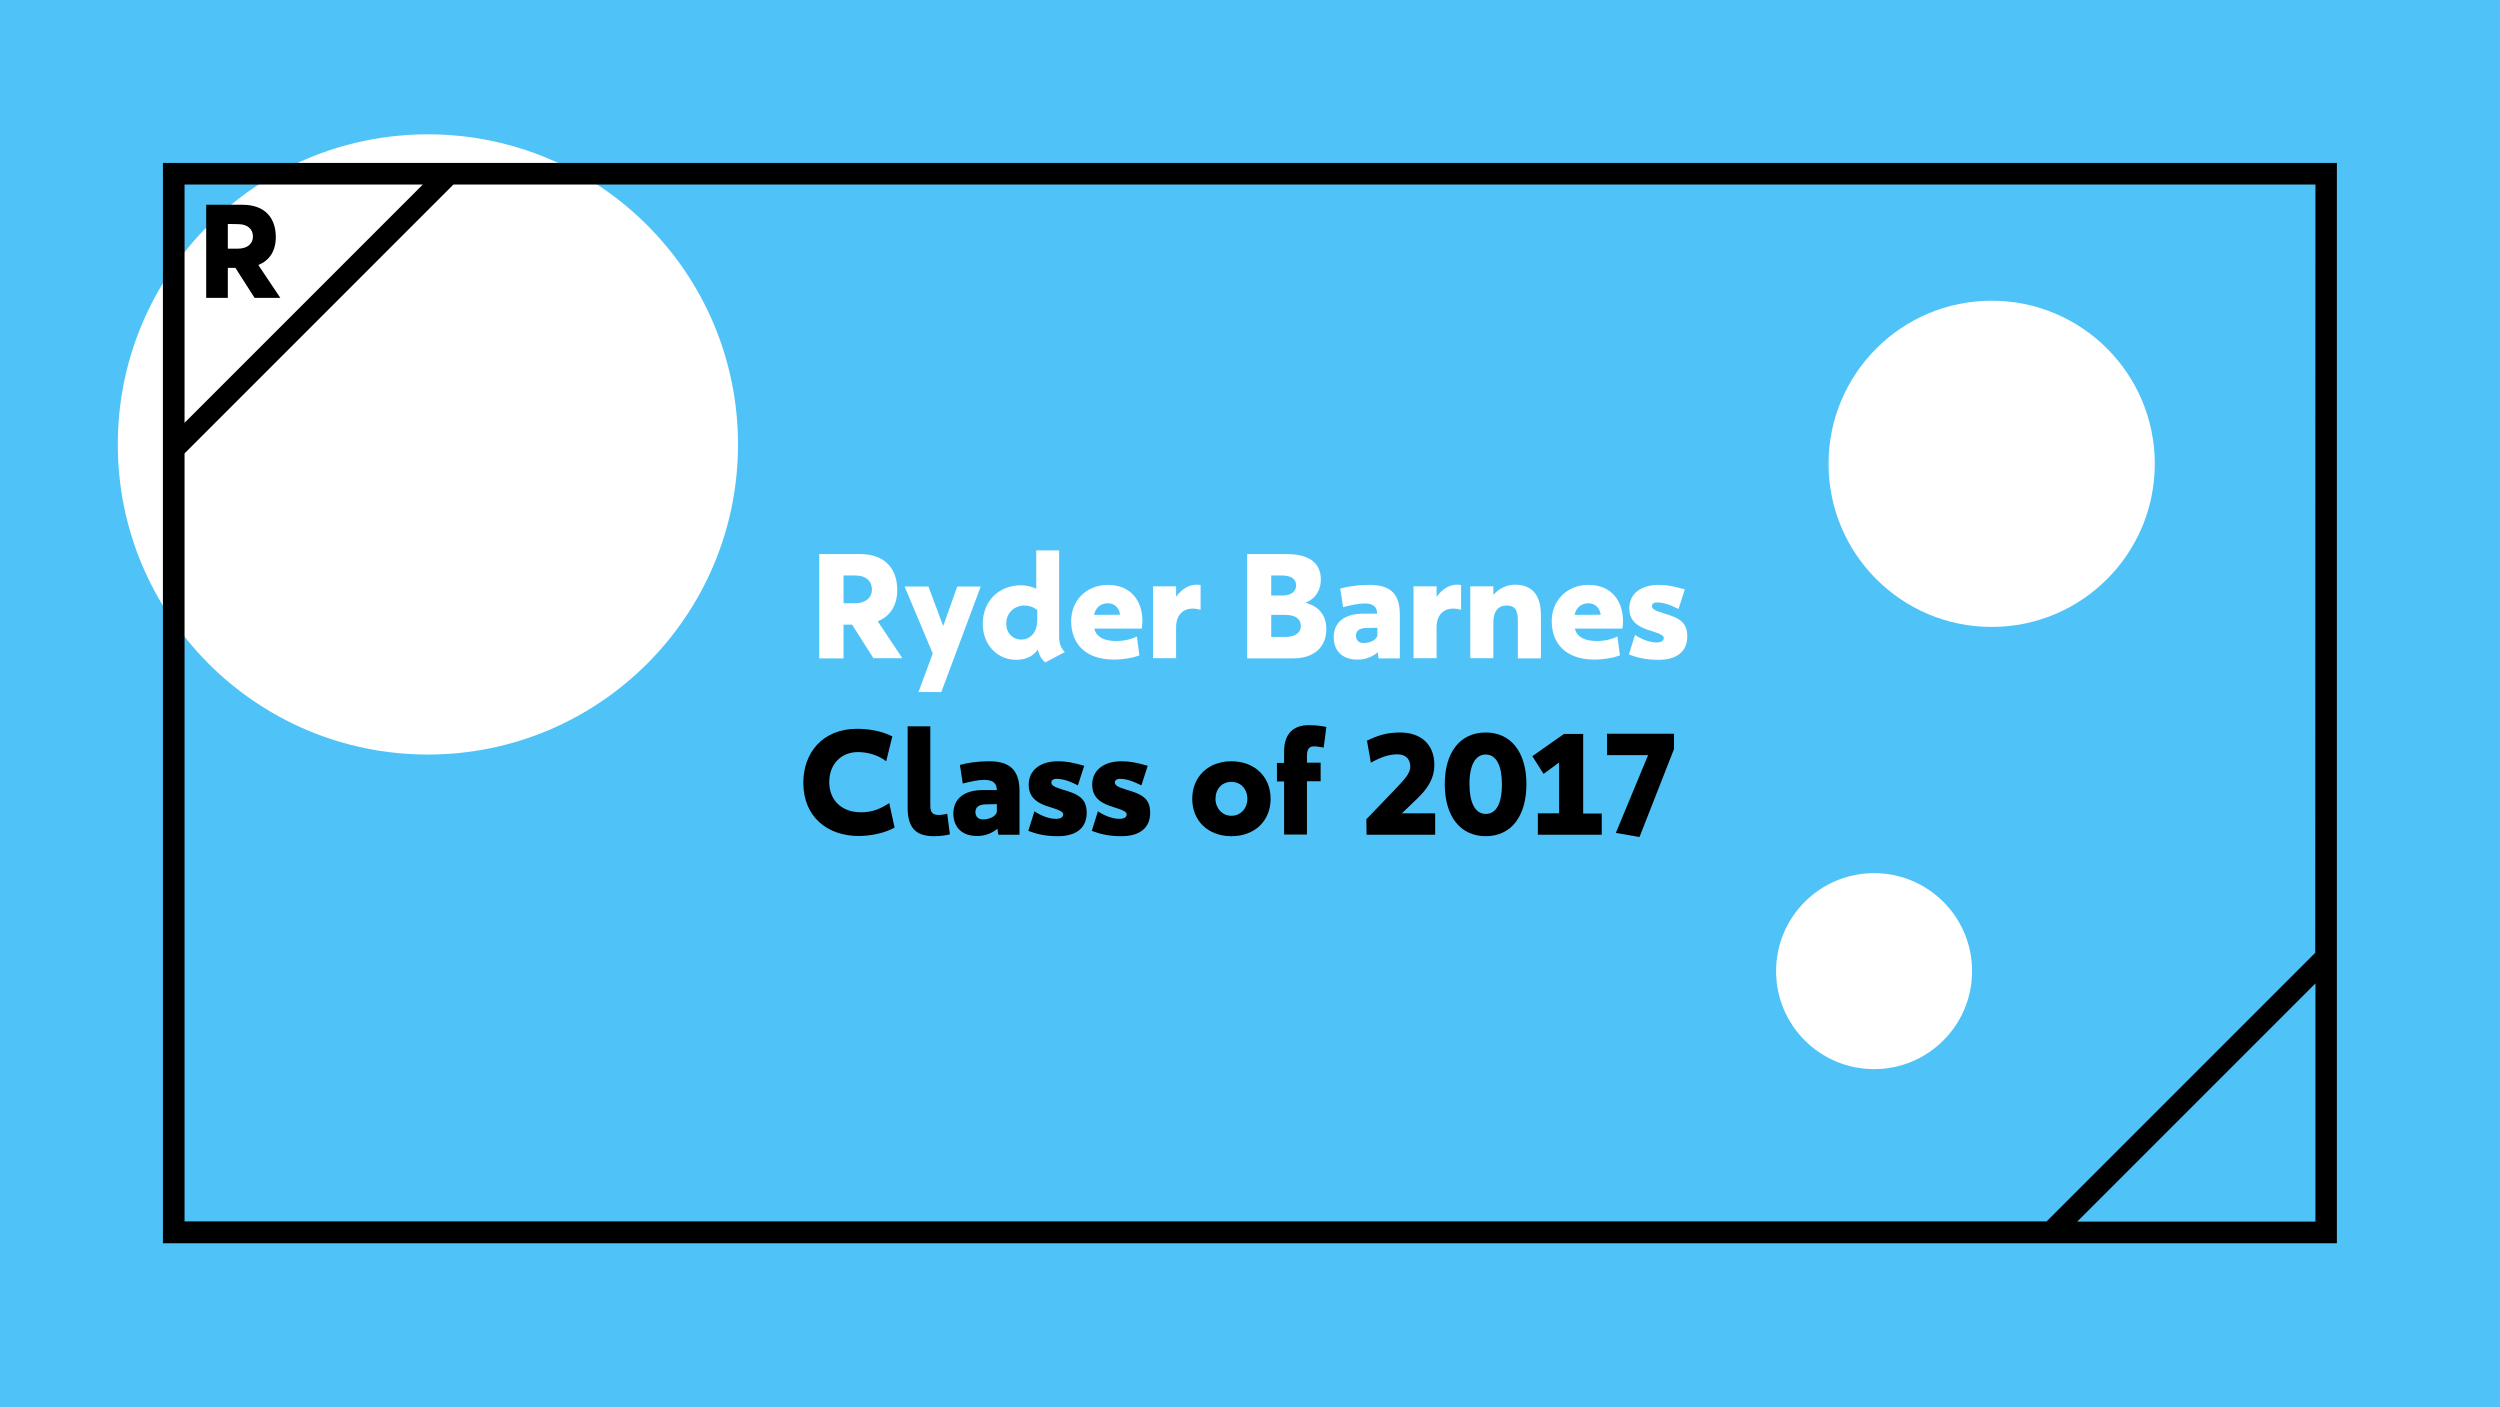
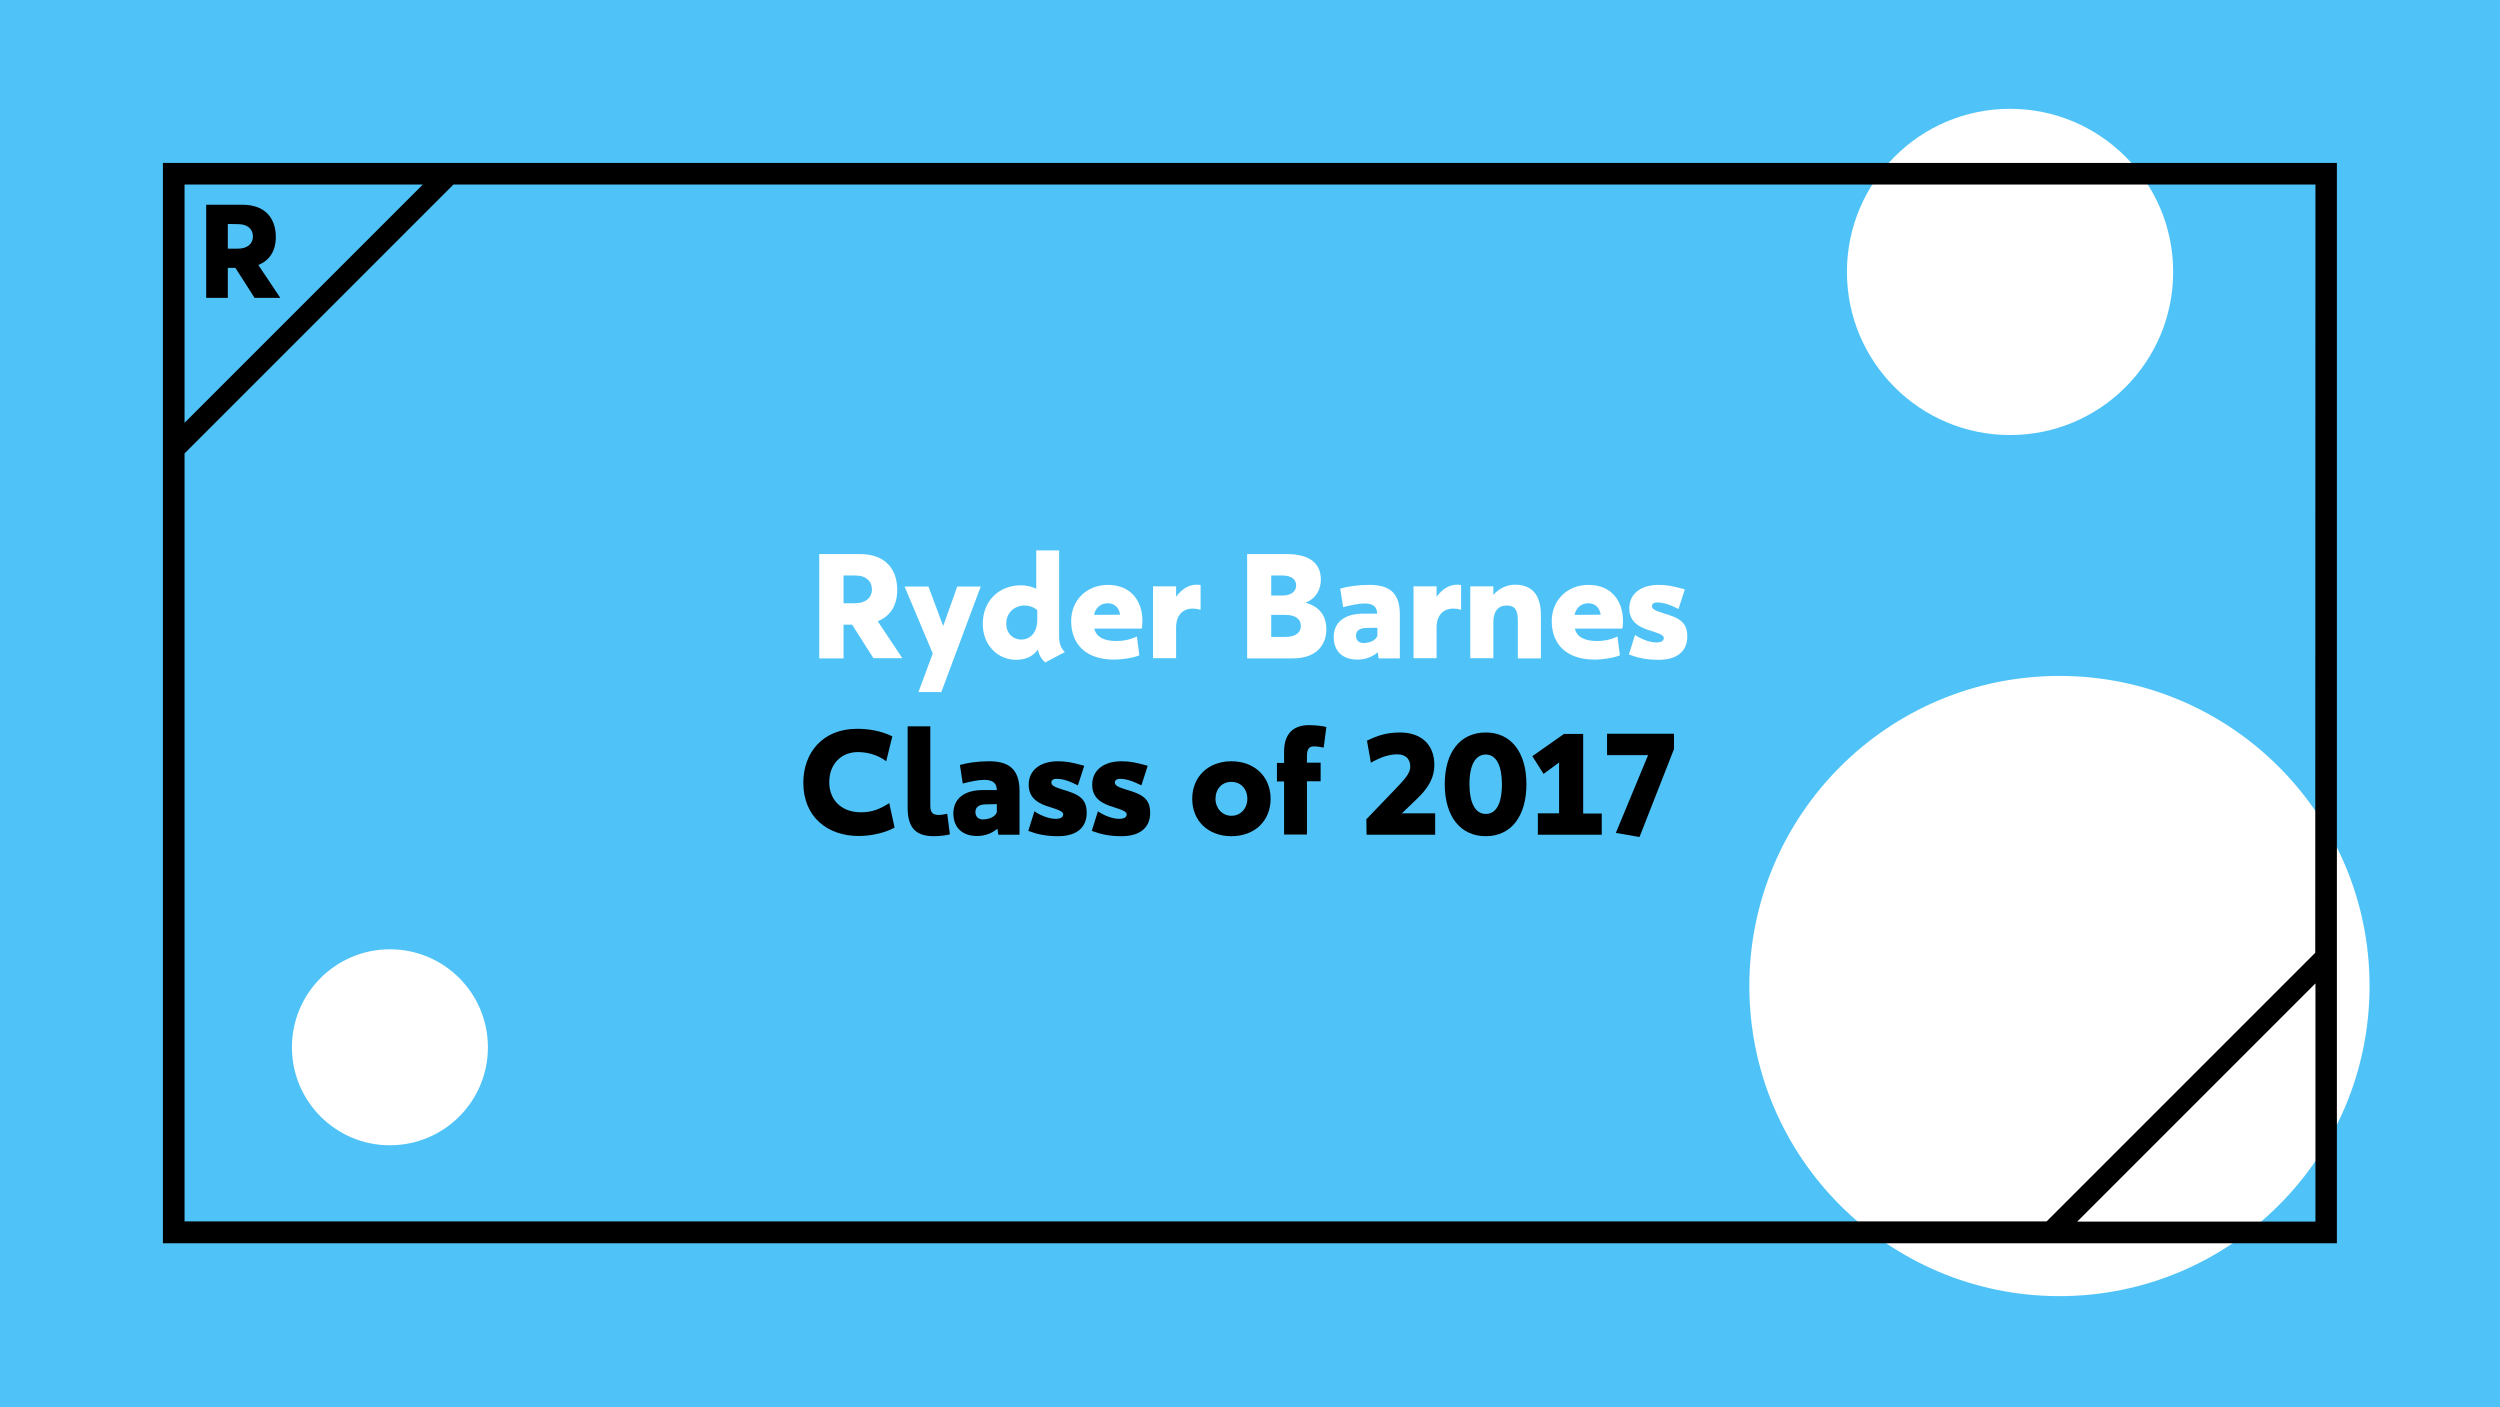
<svg xmlns="http://www.w3.org/2000/svg" xmlns:xlink="http://www.w3.org/1999/xlink" version="1.1" id="Layer_1" x="0px" y="0px" viewBox="0 0 1224.6 688.8" style="enable-background:new 0 0 1224.6 688.8;" xml:space="preserve">
  <style type="text/css">
	.st0{fill:#4FC3F7;}
	.st1{fill:#FFFFFF;}
	.st2{clip-path:url(#SVGID_2_);}
- 	.st3{clip-path:url(#SVGID_4_);}
+ 	.st3{fill:none;}
	.st4{enable-background:new    ;}
- 	.st5{fill:none;}
</style>
  <rect x="-25.8" y="-29.3" class="st0" width="1484.6" height="759.9" />
-   <circle class="st1" cx="975.6" cy="227.2" r="79.9" />
-   <circle class="st1" cx="209.6" cy="217.7" r="151.9" />
+   <circle class="st1" cx="984.6" cy="133.2" r="79.9" />
+   <circle class="st1" cx="1008.8" cy="483" r="151.9" />
  <g>
    <g>
-       <defs>
-         <rect id="SVGID_1_" width="1224.6" height="688.8" />
-       </defs>
-       <clipPath id="SVGID_2_">
-         <use xlink:href="#SVGID_1_" style="overflow:visible;" />
-       </clipPath>
-       <path class="st2" d="M116.7,109.8c4.7,0,7.2,2.6,7.2,6c0,3.7-2.8,6-7.4,6h-4.9v-12.1L116.7,109.8L116.7,109.8z M118.8,100.3H101    v45.6h10.6v-14.7h3.7l9.4,14.7h12.6l-10.7-16v-0.1c5.3-2.2,8.5-6.7,8.5-13.7C135.1,107,130,100.3,118.8,100.3 M1134.1,466.7    l-131.6,131.6H90.4V222.1L222.1,90.4h912.1L1134.1,466.7L1134.1,466.7z M207.1,90.4L90.4,207.1V90.4h40.9H207.1z M1017.5,598.4    l116.7-116.7v116.7H1017.5z M1144.7,609v-10.6V463.6V90.4V79.8h-10.6h-909h-93.8H90.4H79.8v145.3v373.2V609h10.6h909h134.7H1144.7    z" />
+       <g>
+         <defs>
+           <rect id="SVGID_1_" width="1224.6" height="688.8" />
+         </defs>
+         <clipPath id="SVGID_2_">
+           <use xlink:href="#SVGID_1_" style="overflow:visible;" />
+         </clipPath>
+         <path class="st2" d="M116.7,109.8c4.7,0,7.2,2.6,7.2,6c0,3.7-2.8,6-7.4,6h-4.9v-12.1L116.7,109.8L116.7,109.8z M118.8,100.3H101     v45.6h10.6v-14.7h3.7l9.4,14.7h12.6l-10.7-16v-0.1c5.3-2.2,8.5-6.7,8.5-13.7C135.1,107,130,100.3,118.8,100.3 M1134.1,466.7     l-131.6,131.6H90.4V222.1L222.1,90.4h912.1L1134.1,466.7L1134.1,466.7z M207.1,90.4L90.4,207.1V90.4h40.9H207.1z M1017.5,598.4     l116.7-116.7v116.7H1017.5z M1144.7,609v-10.6V463.6V90.4V79.8h-10.6h-909h-93.8H90.4H79.8v145.3v373.2V609h10.6h909h134.7     H1144.7z" />
+       </g>
    </g>
  </g>
  <g>
    <g>
-       <defs>
-         <polyline id="SVGID_3_" points="1224.6,688.8 1224.6,0 0,0 0,688.8    " />
-       </defs>
-       <clipPath id="SVGID_4_">
-         <use xlink:href="#SVGID_3_" style="overflow:visible;" />
-       </clipPath>
-       <g class="st3">
-         <g class="st4">
- 			</g>
+       <g>
+         <defs>
+           <polyline id="SVGID_3_" points="1224.6,688.8 1224.6,0 0,0 0,688.8     " />
+         </defs>
+         <clipPath id="SVGID_4_">
+           <use xlink:href="#SVGID_3_" style="overflow:visible;" />
+         </clipPath>
      </g>
    </g>
  </g>
-   <rect x="249" y="269.5" class="st5" width="726.6" height="149.9" />
+   <rect x="249" y="269.5" class="st3" width="726.6" height="149.9" />
  <g class="st4">
-     <path class="st1" d="M427.9,322.5L417.4,306h-4.2v16.5h-11.9v-51.1h19.9c12.6,0,18.3,7.5,18.3,17.6c0,7.8-3.6,12.9-9.5,15.3v0.1   l12,18H427.9z M413.3,295.5h5.5c5.1,0,8.3-2.6,8.3-6.8c0-3.8-2.7-6.8-8.1-6.8h-5.8V295.5z" />
-     <path class="st1" d="M480.4,287.3L461.1,339h-11.2l7-18.9l-13.8-32.8h11.7l7.1,19.1h0.2l6.8-19.1H480.4z" />
+     <path class="st1" d="M427.9,322.5L417.4,306h-4.2v16.5h-11.9v-51.1h19.9c12.6,0,18.3,7.5,18.3,17.6c0,7.8-3.6,12.9-9.5,15.3v0.1   l12,18h-14.1V322.5z M413.3,295.5h5.5c5.1,0,8.3-2.6,8.3-6.8c0-3.8-2.7-6.8-8.1-6.8h-5.8v13.6H413.3z" />
+     <path class="st1" d="M480.4,287.3L461.1,339h-11.2l7-18.9l-13.8-32.8h11.7l7.1,19.1h0.2l6.8-19.1L480.4,287.3L480.4,287.3z" />
    <path class="st1" d="M521.6,319.4l-9.6,5.1c-2.2-1.9-3.2-4.2-3.6-6.3c-2.4,3.3-5.9,5-10.7,5c-8.9,0-16.3-7.1-16.3-17.6   c0-11.7,8.4-18.9,18.6-18.9c2.6,0,5,0.5,7.6,1.7v-18.8h11.2v42.8C518.9,315.2,519.7,317.6,521.6,319.4z M508.1,303.5v-4.6   c-2.2-1.9-4.6-2.3-6.3-2.3c-4.8,0-8.9,3.5-8.9,8.9c0,5,3.6,7.8,7.3,7.8C504.1,313.3,508.1,310.5,508.1,303.5z" />
    <path class="st1" d="M559.3,307.9H536c1,4,4.5,6.1,11,6.1c2.7,0,5.9-0.4,9.9-2.2l1.2,9.2c-3.4,1.4-8.9,2.1-12.3,2.1   c-14.2,0-21.1-7.8-21.1-18.9c0-10.2,7.6-17.7,18-17.7c11,0,16.9,7.6,16.9,17.7C559.6,305.7,559.4,307.1,559.3,307.9z M535.9,301.2   l12.8-0.1c-0.6-3.7-3-5.6-6.1-5.6C539.3,295.5,536.6,297.6,535.9,301.2z" />
    <path class="st1" d="M588.1,286.6v12.1c-1.4-0.4-2.7-0.6-3.9-0.6c-4.5,0-8.1,3-8.1,9.2v15.1h-11.3v-35.2h11.3v5h0.1   c2.7-3.7,6.2-5.8,9.9-5.8C587.9,286.5,588.1,286.5,588.1,286.6z" />
    <path class="st1" d="M649.7,308.2c0,8.2-5.4,14.3-16.3,14.3h-22.5v-51.1h19.3c11.4,0,16.8,4.6,16.8,12.5c0,4.4-1.9,9-7.4,11.3v0.1   C646.5,297.1,649.7,301.9,649.7,308.2z M622.7,291.7h5.7c3.6,0,6.5-1.7,6.5-4.9c0-2.9-2.1-4.9-6.9-4.9h-5.3V291.7z M637.2,306.6   c0-3.2-2.4-5.4-7.6-5.4h-6.9V312h6.9C634.1,312,637.2,310.2,637.2,306.6z" />
    <path class="st1" d="M685.7,301v21.5h-10.4l-0.4-2.9h-0.1c-2.2,1.8-5.4,3.5-9.9,3.5c-7.8,0-11.6-4.7-11.6-11   c0-7.2,5.2-11.5,14.5-11.5h6.8c-0.1-2.9-1.4-5-6.2-5c-2.8,0-6.6,0.8-10.5,1.8l-1.4-9.1c3.7-1,8.4-1.8,14.2-1.8   C679.6,286.5,685.7,289.5,685.7,301z M674.7,311.2v-3.7l-5.5,0.1c-3.1,0.1-5,1.2-5,3.8c0,2.2,1.4,3.6,3.7,3.6   C673,314.9,674.7,312.1,674.7,311.2z" />
    <path class="st1" d="M715.7,286.6v12.1c-1.4-0.4-2.7-0.6-3.9-0.6c-4.5,0-8.1,3-8.1,9.2v15.1h-11.3v-35.2h11.3v5h0.1   c2.7-3.7,6.2-5.8,9.9-5.8C715.5,286.5,715.7,286.5,715.7,286.6z" />
    <path class="st1" d="M754.8,301.4v21.1h-11.3v-18.4c0-5.8-1.8-7.5-5.6-7.5s-6.4,2.7-6.4,8.1v17.7h-11.3v-35.2h11.3v4.2   c2.8-3.2,6.6-5,10.7-5C749.4,286.5,754.8,290.2,754.8,301.4z" />
    <path class="st1" d="M794.7,307.9h-23.3c1,4,4.5,6.1,11,6.1c2.7,0,5.9-0.4,9.9-2.2l1.2,9.2c-3.4,1.4-8.9,2.1-12.3,2.1   c-14.2,0-21.1-7.8-21.1-18.9c0-10.2,7.6-17.7,18-17.7c11,0,16.9,7.6,16.9,17.7C795,305.7,794.9,307.1,794.7,307.9z M771.3,301.2   l12.8-0.1c-0.6-3.7-3-5.6-6.1-5.6C774.7,295.5,772,297.6,771.3,301.2z" />
    <path class="st1" d="M811.6,295.1c-0.6,0-2.4,0.2-2.4,1.8c0,1.3,1.3,2.2,5.3,3.4c8.3,2.4,12,4.5,12,11.5c0,7.2-5,11.4-14,11.4   c-5.9,0-10.1-0.9-14.6-2.6l3-9.6c3,2.1,7.2,3.7,10.4,3.7c2.5,0,3.7-0.8,3.7-2.2c0-1-1.1-1.9-6-3.4c-5.8-1.7-10.9-4.2-10.9-11.1   c0-7.4,6-11.5,14.3-11.5c4.2,0,7.1,0.6,12.9,2.2l-3.1,9.6C817.7,296,814.6,295.1,811.6,295.1z" />
  </g>
  <g class="st4">
    <path d="M420.6,409.5c-15,0-27.1-9.1-27.1-26.1c0-14.6,9.4-26.4,26.3-26.4c5.2,0,11.4,0.8,17.3,3.7l-3,12.2   c-4.2-3.2-9.3-4.5-13.9-4.5c-7.8,0-14,5.5-14,14.8c0,8.2,5.5,14.7,15.6,14.7c5.7,0,9.5-1.8,13.8-4.5l2.6,12   C433.1,408.2,426.2,409.5,420.6,409.5z" />
-     <path d="M455.7,355.9v38.8c0,3.7,1.6,4.5,4.2,4.5c1,0,2-0.1,4.1-0.6l1.3,10.1c-1.4,0.4-4.6,0.9-7.8,0.9c-8.5,0-12.9-3.7-12.9-13.9   v-39.9H455.7z" />
+     <path d="M455.7,355.9v38.8c0,3.7,1.6,4.5,4.2,4.5c1,0,2-0.1,4.1-0.6l1.3,10.1c-1.4,0.4-4.6,0.9-7.8,0.9c-8.5,0-12.9-3.7-12.9-13.9   v-39.9h11.1V355.9z" />
    <path d="M499.4,387.4v21.5H489l-0.4-2.9h-0.1c-2.2,1.8-5.4,3.5-9.9,3.5c-7.8,0-11.6-4.7-11.6-11c0-7.2,5.2-11.5,14.5-11.5h6.8   c-0.1-2.9-1.4-5-6.2-5c-2.8,0-6.6,0.8-10.5,1.8l-1.4-9.1c3.7-1,8.4-1.8,14.2-1.8C493.2,372.9,499.4,375.9,499.4,387.4z    M488.3,397.6v-3.7l-5.5,0.1c-3.1,0.1-5,1.2-5,3.8c0,2.2,1.4,3.6,3.7,3.6C486.6,401.3,488.3,398.5,488.3,397.6z" />
    <path d="M517.4,381.5c-0.6,0-2.4,0.2-2.4,1.8c0,1.3,1.3,2.2,5.3,3.4c8.3,2.4,12,4.5,12,11.5c0,7.2-5,11.4-14,11.4   c-5.9,0-10.1-0.9-14.6-2.6l3-9.6c3,2.1,7.2,3.7,10.4,3.7c2.5,0,3.7-0.8,3.7-2.2c0-1-1.1-1.9-6-3.4c-5.8-1.7-10.9-4.2-10.9-11.1   c0-7.4,6-11.5,14.3-11.5c4.2,0,7.1,0.6,12.9,2.2l-3.1,9.6C523.5,382.4,520.4,381.5,517.4,381.5z" />
    <path d="M548.5,381.5c-0.6,0-2.4,0.2-2.4,1.8c0,1.3,1.3,2.2,5.3,3.4c8.3,2.4,12,4.5,12,11.5c0,7.2-5,11.4-14,11.4   c-5.9,0-10.1-0.9-14.6-2.6l3-9.6c3,2.1,7.2,3.7,10.4,3.7c2.5,0,3.7-0.8,3.7-2.2c0-1-1.1-1.9-6-3.4c-5.8-1.7-10.9-4.2-10.9-11.1   c0-7.4,6-11.5,14.3-11.5c4.2,0,7.1,0.6,12.9,2.2l-3.1,9.6C554.5,382.4,551.4,381.5,548.5,381.5z" />
    <path d="M584,391.3c0-10.7,7.7-18.4,19.2-18.4c11.3,0,19.2,7.5,19.2,18.4c0,10.8-7.8,18.3-19.2,18.3C591.7,409.6,584,402,584,391.3   z M611,391.3c0-4.8-3.2-8.3-7.8-8.3c-4.7,0-7.8,3.5-7.8,8.3c0,4.5,3.2,8.3,7.8,8.3C607.7,399.6,611,396,611,391.3z" />
    <path d="M629,382.8h-3.5v-9.1h3.5v-5.5c0-8.8,4.5-13,12.2-13c4,0,7.1,0.6,8.5,0.9l-1.3,10.1c-2-0.3-3.1-0.6-4.8-0.6   c-1.9,0-3.4,0.9-3.4,4.5v3.5h6.7v9.1h-6.7v26.1H629V382.8z" />
-     <path d="M703,398.4v10.5h-33.6l-0.1-7.6l14.4-15c4.8-5,7.1-7.7,7.1-10.8c0-3.5-2.1-6-6.3-6c-4,0-8,1.3-13,4.1l-1.9-10.8   c5-2.4,9.4-4,16.2-4c9.9,0,16.8,5.5,16.8,15.9c0,5.7-2.4,10.8-8.4,16.5l-7.5,7.2H703z" />
+     <path d="M703,398.4v10.5h-33.6l-0.1-7.6l14.4-15c4.8-5,7.1-7.7,7.1-10.8c0-3.5-2.1-6-6.3-6c-4,0-8,1.3-13,4.1l-1.9-10.8   c5-2.4,9.4-4,16.2-4c9.9,0,16.8,5.5,16.8,15.9c0,5.7-2.4,10.8-8.4,16.5l-7.5,7.2L703,398.4L703,398.4z" />
    <path d="M707.7,384.1c0-15.3,7.3-25.3,20.1-25.3c12.2,0,19.9,9.5,19.9,25.3c0,15.5-7.3,25.5-19.9,25.5   C715.4,409.6,707.7,400,707.7,384.1z M735.7,384.1c0-8.7-2.6-14.5-7.9-14.5c-4.9,0-8,4.8-8,14.5c0,8.7,2.6,14.6,8,14.6   C732.7,398.7,735.7,394,735.7,384.1z" />
-     <path d="M784.6,398.4v10.5h-31.3v-10.5h10.4v-24.9l-7.6,5.6l-5.5-8.7l15.5-10.9h9.4v39H784.6z" />
+     <path d="M784.6,398.4v10.5h-31.3v-10.5h10.4v-24.9l-7.6,5.6l-5.5-8.7l15.5-10.9h9.4v39h9.1V398.4z" />
    <path d="M820,359.4v7.5L803.1,410l-11.6-2l15.8-38.1h-20.1v-10.5H820z" />
  </g>
-   <circle class="st1" cx="918" cy="475.7" r="48" />
+   <circle class="st1" cx="191" cy="513" r="48" />
</svg>
